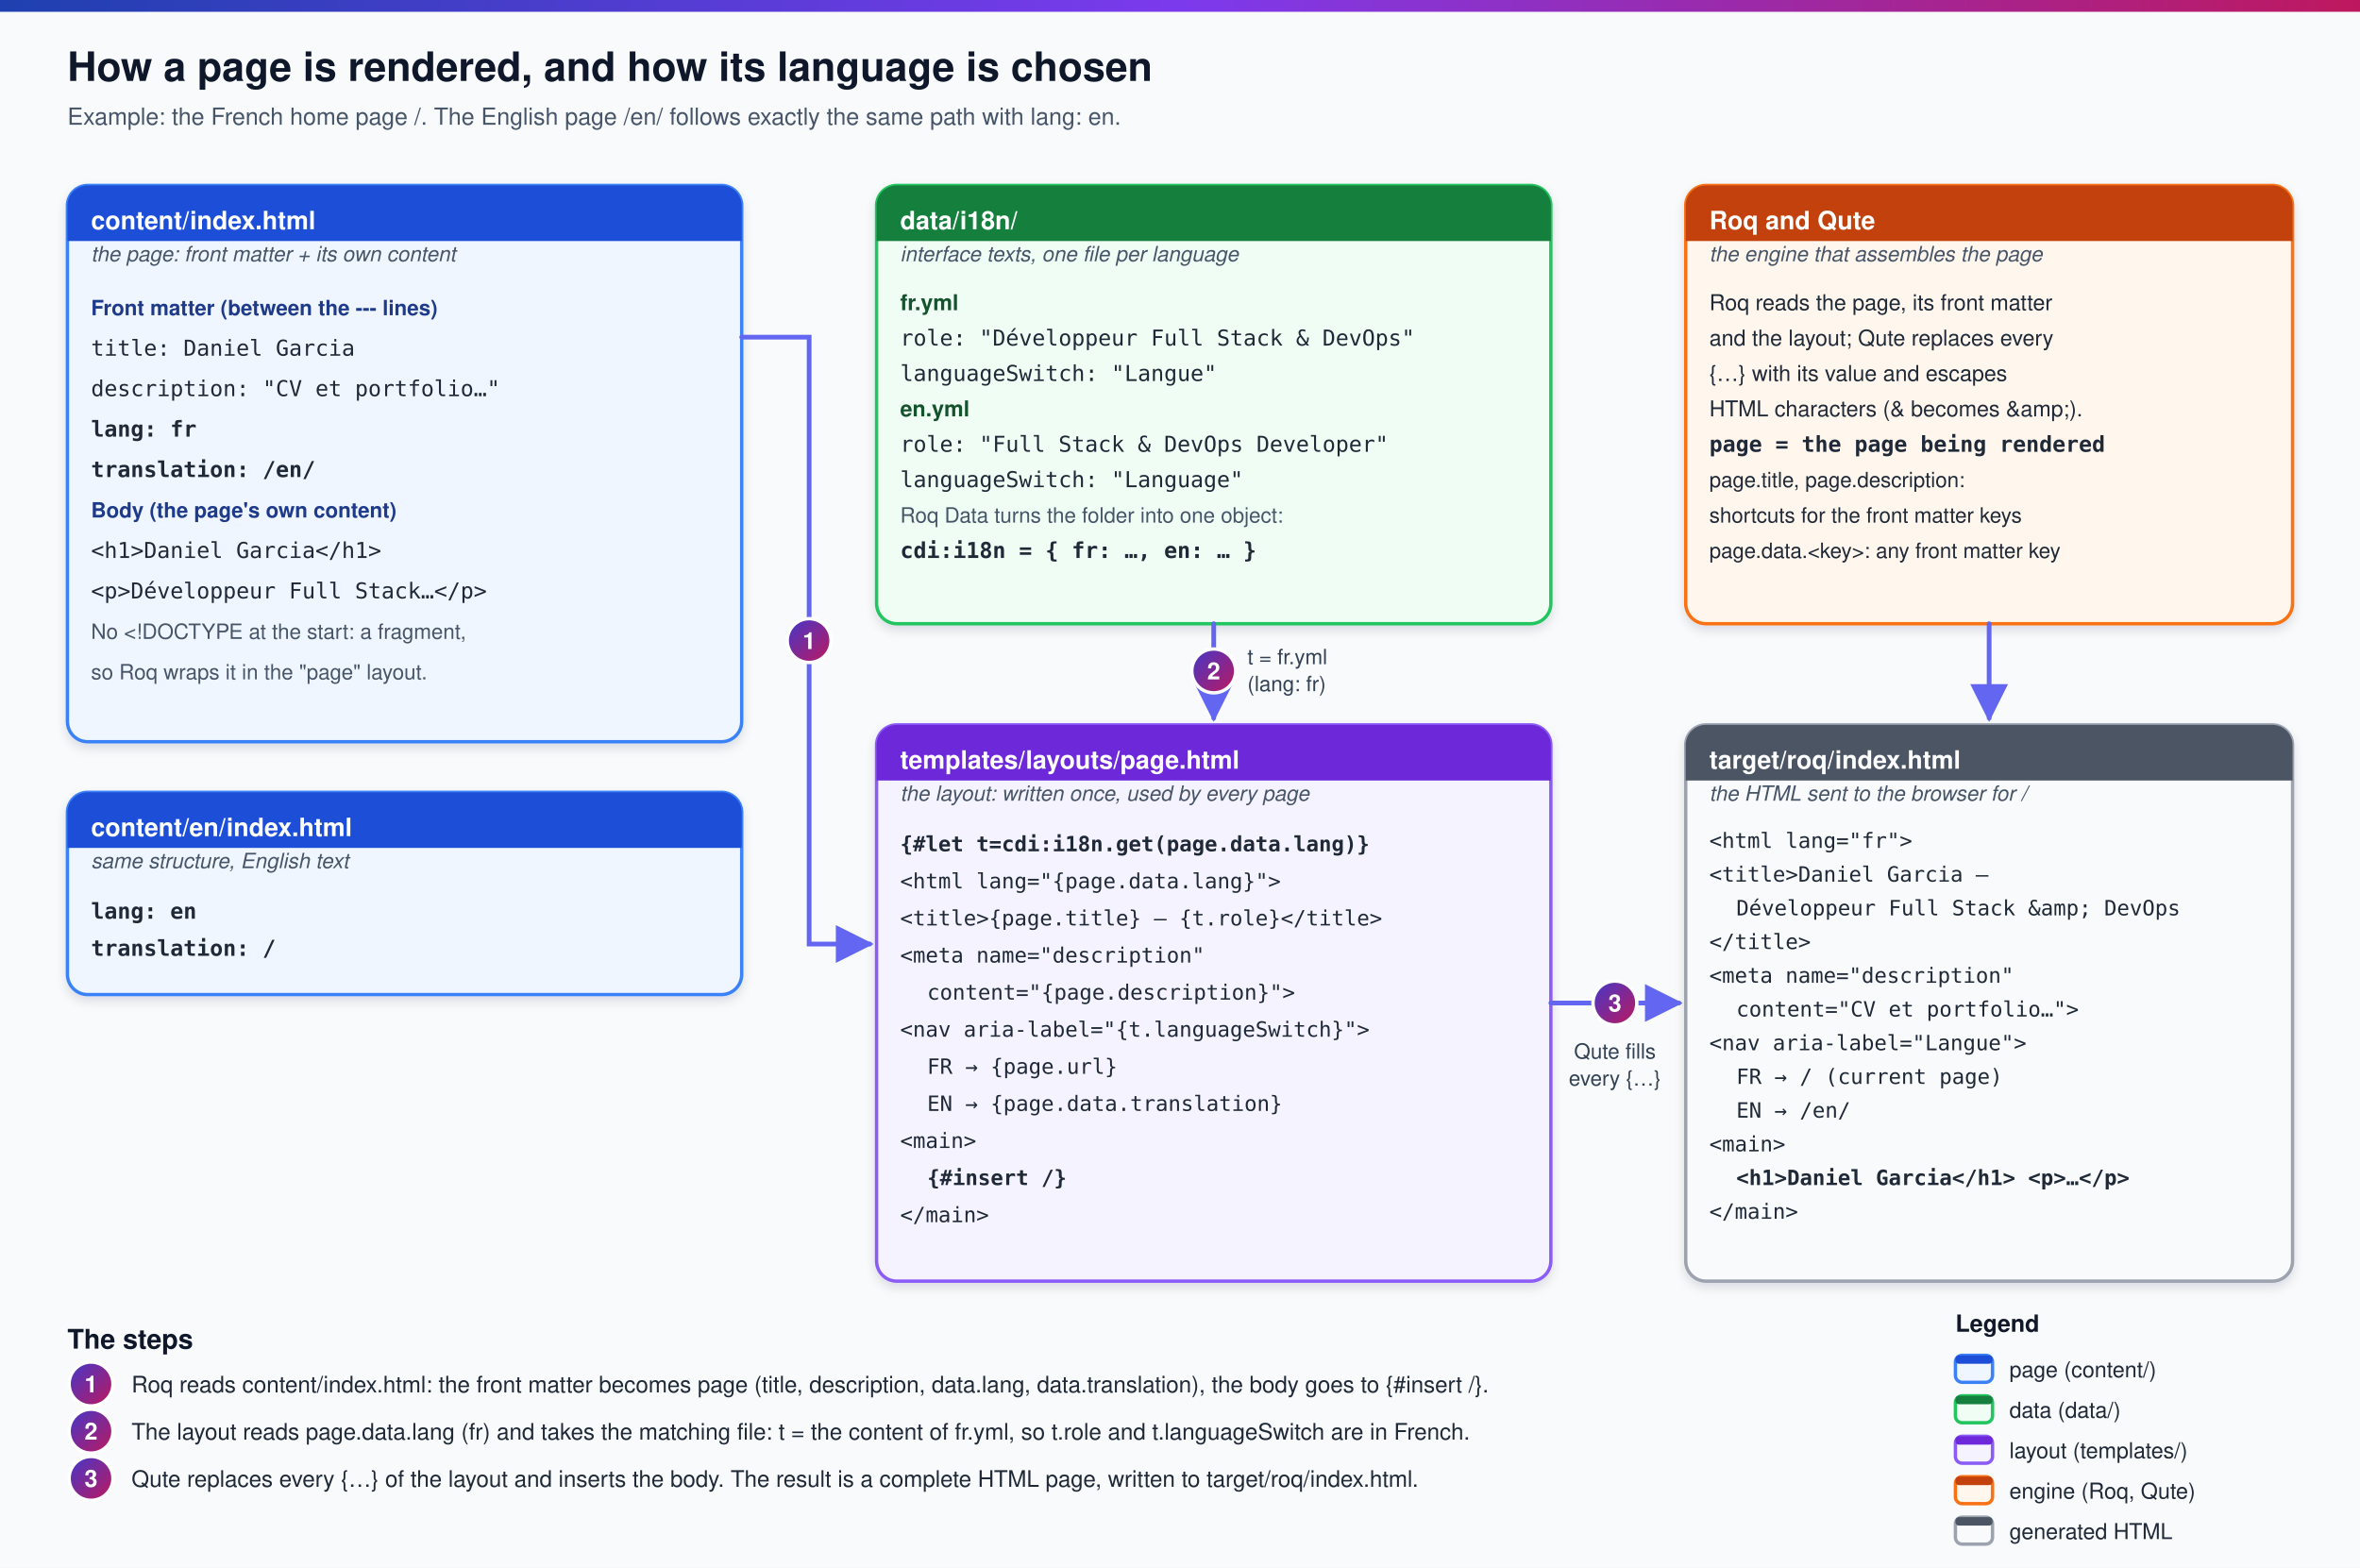
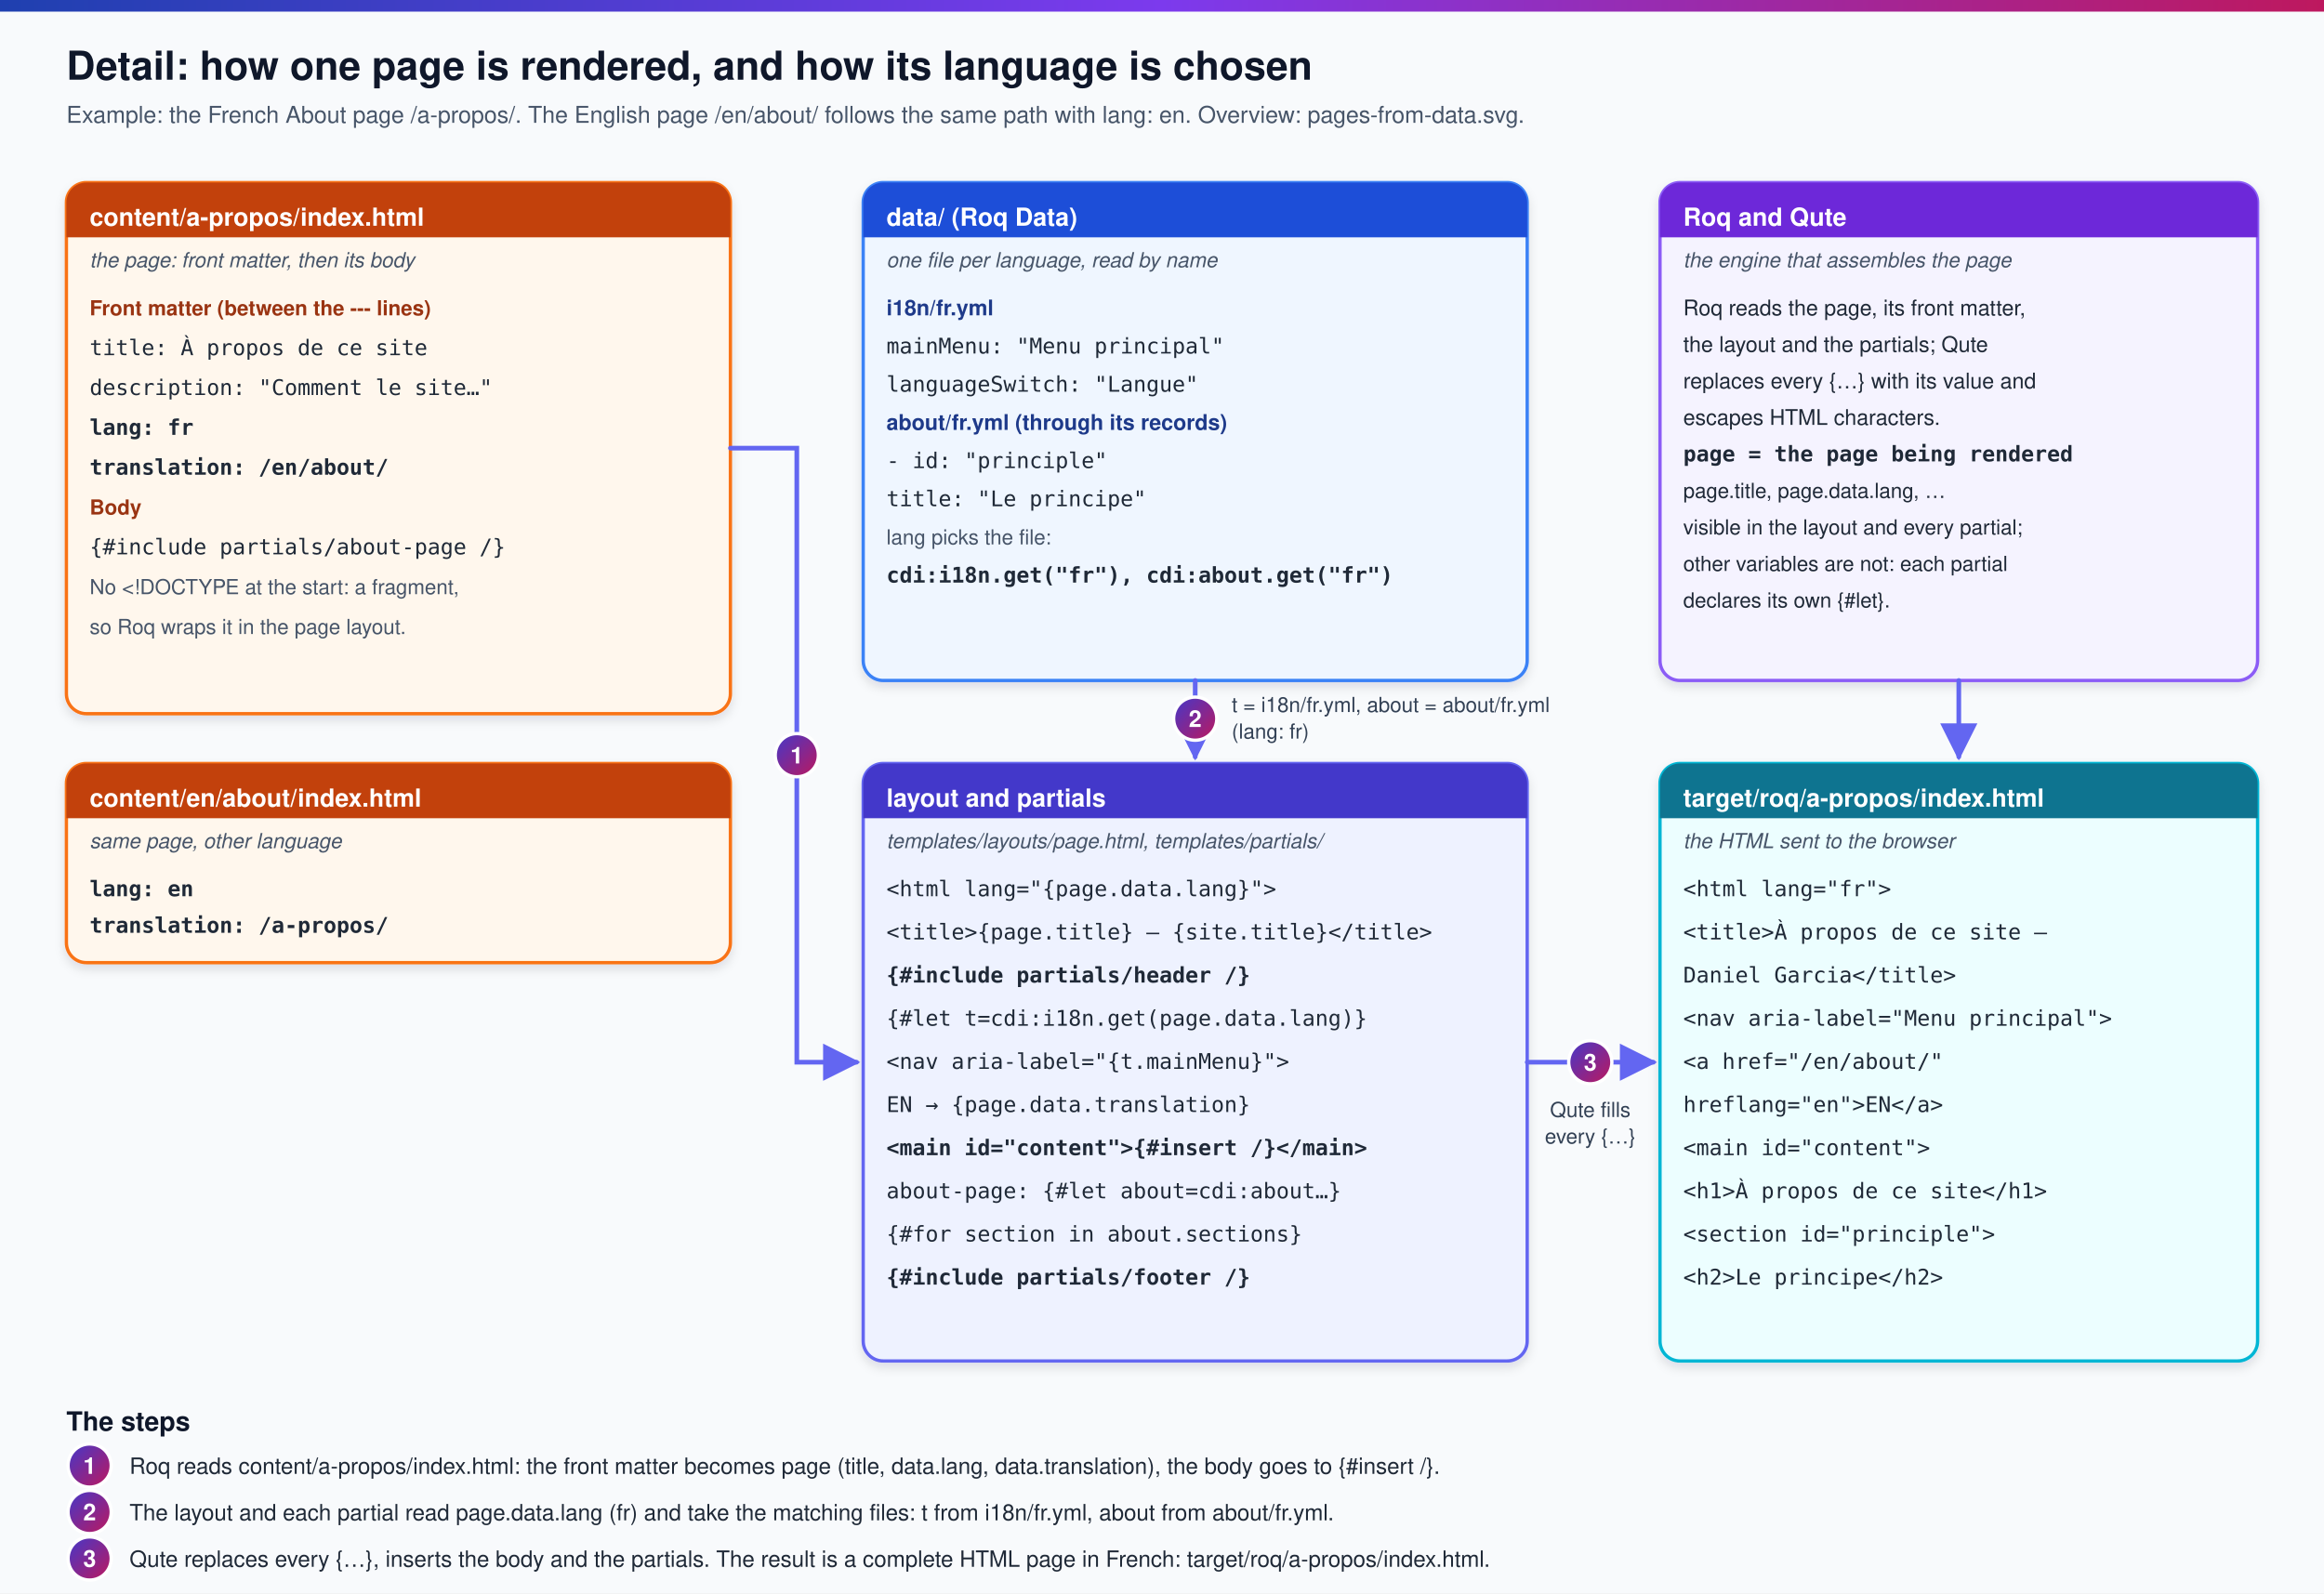
- <svg xmlns="http://www.w3.org/2000/svg" width="1400" height="930" viewBox="0 0 1400 930" font-family="Segoe UI, Helvetica, Arial, sans-serif">
+ <svg xmlns="http://www.w3.org/2000/svg" width="1400" height="960" viewBox="0 0 1400 960" font-family="Segoe UI, Helvetica, Arial, sans-serif">
  <defs>
    <marker id="arr" viewBox="0 0 10 10" refX="9" refY="5" markerWidth="8" markerHeight="8" orient="auto-start-reverse">
      <path d="M0,0 L10,5 L0,10 z" fill="#6366f1" />
    </marker>
    <filter id="sh" x="-5%" y="-5%" width="110%" height="120%">
      <feDropShadow dx="0" dy="3" stdDeviation="3" flood-color="#0f172a" flood-opacity="0.12" />
    </filter>
    <linearGradient id="top" x1="0" x2="1">
      <stop offset="0" stop-color="#1e40af" />
      <stop offset="0.5" stop-color="#7c3aed" />
      <stop offset="1" stop-color="#be185d" />
    </linearGradient>
    <linearGradient id="badge" x1="0" y1="0" x2="1" y2="1">
      <stop offset="0" stop-color="#4338ca" />
      <stop offset="1" stop-color="#be185d" />
    </linearGradient>
-     <linearGradient id="grp" x1="0" y1="0" x2="1" y2="1">
-       <stop offset="0" stop-color="#f8fafc" />
-       <stop offset="1" stop-color="#eef2ff" />
-     </linearGradient>
  </defs>
-   <rect width="1400" height="930" fill="#f8fafc" />
-   <rect x="0" y="0" width="1400.0" height="7" fill="url(#top)" />
-   <text x="40" y="48" font-size="24" font-weight="bold" fill="#0f172a" font-family="Segoe UI, Helvetica, Arial, sans-serif" text-anchor="start">How a page is rendered, and how its language is chosen</text>
-   <text x="40" y="74" font-size="14" font-weight="normal" fill="#475569" font-family="Segoe UI, Helvetica, Arial, sans-serif" text-anchor="start">Example: the French home page /. The English page /en/ follows exactly the same path with lang: en.</text>
-   <rect x="40" y="110" width="400" height="330" rx="12" fill="#eff6ff" stroke="#3b82f6" stroke-width="2" filter="url(#sh)" />
-   <path d="M40.0,122.0 a12,12 0 0 1 12,-12 h376.0 a12,12 0 0 1 12,12 v21.0 h-400.0 z" fill="#1d4ed8" />
-   <text x="54" y="136" font-size="15" font-weight="bold" fill="#ffffff" font-family="Segoe UI, Helvetica, Arial, sans-serif" text-anchor="start">content/index.html</text>
-   <text x="54" y="155" font-size="12.5" font-weight="normal" fill="#475569" font-family="Segoe UI, Helvetica, Arial, sans-serif" text-anchor="start" font-style="italic">the page: front matter + its own content</text>
-   <text x="54" y="187" font-size="12.5" font-weight="bold" fill="#1e3a8a" font-family="Segoe UI, Helvetica, Arial, sans-serif" text-anchor="start">Front matter (between the --- lines)</text>
-   <text x="54" y="211" font-size="13" font-weight="normal" fill="#1f2937" font-family="Consolas, Menlo, monospace" text-anchor="start">title: Daniel Garcia</text>
-   <text x="54" y="235" font-size="13" font-weight="normal" fill="#1f2937" font-family="Consolas, Menlo, monospace" text-anchor="start">description: "CV et portfolio…"</text>
-   <text x="54" y="259" font-size="13" font-weight="bold" fill="#1f2937" font-family="Consolas, Menlo, monospace" text-anchor="start">lang: fr</text>
-   <text x="54" y="283" font-size="13" font-weight="bold" fill="#1f2937" font-family="Consolas, Menlo, monospace" text-anchor="start">translation: /en/</text>
-   <text x="54" y="307" font-size="12.5" font-weight="bold" fill="#1e3a8a" font-family="Segoe UI, Helvetica, Arial, sans-serif" text-anchor="start">Body (the page's own content)</text>
-   <text x="54" y="331" font-size="13" font-weight="normal" fill="#1f2937" font-family="Consolas, Menlo, monospace" text-anchor="start">&lt;h1&gt;Daniel Garcia&lt;/h1&gt;</text>
-   <text x="54" y="355" font-size="13" font-weight="normal" fill="#1f2937" font-family="Consolas, Menlo, monospace" text-anchor="start">&lt;p&gt;Développeur Full Stack…&lt;/p&gt;</text>
-   <text x="54" y="379" font-size="12.5" font-weight="normal" fill="#475569" font-family="Segoe UI, Helvetica, Arial, sans-serif" text-anchor="start">No &lt;!DOCTYPE at the start: a fragment,</text>
-   <text x="54" y="403" font-size="12.5" font-weight="normal" fill="#475569" font-family="Segoe UI, Helvetica, Arial, sans-serif" text-anchor="start">so Roq wraps it in the "page" layout.</text>
-   <rect x="40" y="470" width="400" height="120" rx="12" fill="#eff6ff" stroke="#3b82f6" stroke-width="2" filter="url(#sh)" />
-   <path d="M40.0,482.0 a12,12 0 0 1 12,-12 h376.0 a12,12 0 0 1 12,12 v21.0 h-400.0 z" fill="#1d4ed8" />
-   <text x="54" y="496" font-size="15" font-weight="bold" fill="#ffffff" font-family="Segoe UI, Helvetica, Arial, sans-serif" text-anchor="start">content/en/index.html</text>
-   <text x="54" y="515" font-size="12.5" font-weight="normal" fill="#475569" font-family="Segoe UI, Helvetica, Arial, sans-serif" text-anchor="start" font-style="italic">same structure, English text</text>
-   <text x="54" y="545" font-size="13" font-weight="bold" fill="#1f2937" font-family="Consolas, Menlo, monospace" text-anchor="start">lang: en</text>
-   <text x="54" y="567" font-size="13" font-weight="bold" fill="#1f2937" font-family="Consolas, Menlo, monospace" text-anchor="start">translation: /</text>
-   <rect x="520" y="110" width="400" height="260" rx="12" fill="#f0fdf4" stroke="#22c55e" stroke-width="2" filter="url(#sh)" />
-   <path d="M520.0,122.0 a12,12 0 0 1 12,-12 h376.0 a12,12 0 0 1 12,12 v21.0 h-400.0 z" fill="#15803d" />
-   <text x="534" y="136" font-size="15" font-weight="bold" fill="#ffffff" font-family="Segoe UI, Helvetica, Arial, sans-serif" text-anchor="start">data/i18n/</text>
-   <text x="534" y="155" font-size="12.5" font-weight="normal" fill="#475569" font-family="Segoe UI, Helvetica, Arial, sans-serif" text-anchor="start" font-style="italic">interface texts, one file per language</text>
-   <text x="534" y="184" font-size="13" font-weight="bold" fill="#14532d" font-family="Segoe UI, Helvetica, Arial, sans-serif" text-anchor="start">fr.yml</text>
-   <text x="534" y="205" font-size="13" font-weight="normal" fill="#1f2937" font-family="Consolas, Menlo, monospace" text-anchor="start">role: "Développeur Full Stack &amp; DevOps"</text>
-   <text x="534" y="226" font-size="13" font-weight="normal" fill="#1f2937" font-family="Consolas, Menlo, monospace" text-anchor="start">languageSwitch: "Langue"</text>
-   <text x="534" y="247" font-size="13" font-weight="bold" fill="#14532d" font-family="Segoe UI, Helvetica, Arial, sans-serif" text-anchor="start">en.yml</text>
-   <text x="534" y="268" font-size="13" font-weight="normal" fill="#1f2937" font-family="Consolas, Menlo, monospace" text-anchor="start">role: "Full Stack &amp; DevOps Developer"</text>
-   <text x="534" y="289" font-size="13" font-weight="normal" fill="#1f2937" font-family="Consolas, Menlo, monospace" text-anchor="start">languageSwitch: "Language"</text>
-   <text x="534" y="310" font-size="12.5" font-weight="normal" fill="#475569" font-family="Segoe UI, Helvetica, Arial, sans-serif" text-anchor="start">Roq Data turns the folder into one object:</text>
-   <text x="534" y="331" font-size="13" font-weight="bold" fill="#1f2937" font-family="Consolas, Menlo, monospace" text-anchor="start">cdi:i18n = { fr: …, en: … }</text>
-   <rect x="520" y="430" width="400" height="330" rx="12" fill="#f5f3ff" stroke="#8b5cf6" stroke-width="2" filter="url(#sh)" />
-   <path d="M520.0,442.0 a12,12 0 0 1 12,-12 h376.0 a12,12 0 0 1 12,12 v21.0 h-400.0 z" fill="#6d28d9" />
-   <text x="534" y="456" font-size="15" font-weight="bold" fill="#ffffff" font-family="Segoe UI, Helvetica, Arial, sans-serif" text-anchor="start">templates/layouts/page.html</text>
-   <text x="534" y="475" font-size="12.5" font-weight="normal" fill="#475569" font-family="Segoe UI, Helvetica, Arial, sans-serif" text-anchor="start" font-style="italic">the layout: written once, used by every page</text>
-   <text x="534" y="505" font-size="12.5" font-weight="bold" fill="#1f2937" font-family="Consolas, Menlo, monospace" text-anchor="start">{#let t=cdi:i18n.get(page.data.lang)}</text>
-   <text x="534" y="527" font-size="12.5" font-weight="normal" fill="#1f2937" font-family="Consolas, Menlo, monospace" text-anchor="start">&lt;html lang="{page.data.lang}"&gt;</text>
-   <text x="534" y="549" font-size="12.5" font-weight="normal" fill="#1f2937" font-family="Consolas, Menlo, monospace" text-anchor="start">&lt;title&gt;{page.title} — {t.role}&lt;/title&gt;</text>
-   <text x="534" y="571" font-size="12.5" font-weight="normal" fill="#1f2937" font-family="Consolas, Menlo, monospace" text-anchor="start">&lt;meta name="description"</text>
-   <text x="550" y="593" font-size="12.5" font-weight="normal" fill="#1f2937" font-family="Consolas, Menlo, monospace" text-anchor="start">content="{page.description}"&gt;</text>
-   <text x="534" y="615" font-size="12.5" font-weight="normal" fill="#1f2937" font-family="Consolas, Menlo, monospace" text-anchor="start">&lt;nav aria-label="{t.languageSwitch}"&gt;</text>
-   <text x="550" y="637" font-size="12.5" font-weight="normal" fill="#1f2937" font-family="Consolas, Menlo, monospace" text-anchor="start">FR → {page.url}</text>
-   <text x="550" y="659" font-size="12.5" font-weight="normal" fill="#1f2937" font-family="Consolas, Menlo, monospace" text-anchor="start">EN → {page.data.translation}</text>
-   <text x="534" y="681" font-size="12.5" font-weight="normal" fill="#1f2937" font-family="Consolas, Menlo, monospace" text-anchor="start">&lt;main&gt;</text>
-   <text x="550" y="703" font-size="12.5" font-weight="bold" fill="#1f2937" font-family="Consolas, Menlo, monospace" text-anchor="start">{#insert /}</text>
-   <text x="534" y="725" font-size="12.5" font-weight="normal" fill="#1f2937" font-family="Consolas, Menlo, monospace" text-anchor="start">&lt;/main&gt;</text>
-   <rect x="1000" y="430" width="360" height="330" rx="12" fill="#f9fafb" stroke="#9ca3af" stroke-width="2" filter="url(#sh)" />
-   <path d="M1000.0,442.0 a12,12 0 0 1 12,-12 h336.0 a12,12 0 0 1 12,12 v21.0 h-360.0 z" fill="#4b5563" />
-   <text x="1014" y="456" font-size="15" font-weight="bold" fill="#ffffff" font-family="Segoe UI, Helvetica, Arial, sans-serif" text-anchor="start">target/roq/index.html</text>
-   <text x="1014" y="475" font-size="12.5" font-weight="normal" fill="#475569" font-family="Segoe UI, Helvetica, Arial, sans-serif" text-anchor="start" font-style="italic">the HTML sent to the browser for /</text>
-   <text x="1014" y="503" font-size="12.5" font-weight="normal" fill="#1f2937" font-family="Consolas, Menlo, monospace" text-anchor="start">&lt;html lang="fr"&gt;</text>
-   <text x="1014" y="523" font-size="12.5" font-weight="normal" fill="#1f2937" font-family="Consolas, Menlo, monospace" text-anchor="start">&lt;title&gt;Daniel Garcia —</text>
-   <text x="1030" y="543" font-size="12.5" font-weight="normal" fill="#1f2937" font-family="Consolas, Menlo, monospace" text-anchor="start">Développeur Full Stack &amp;amp; DevOps</text>
-   <text x="1014" y="563" font-size="12.5" font-weight="normal" fill="#1f2937" font-family="Consolas, Menlo, monospace" text-anchor="start">&lt;/title&gt;</text>
-   <text x="1014" y="583" font-size="12.5" font-weight="normal" fill="#1f2937" font-family="Consolas, Menlo, monospace" text-anchor="start">&lt;meta name="description"</text>
-   <text x="1030" y="603" font-size="12.5" font-weight="normal" fill="#1f2937" font-family="Consolas, Menlo, monospace" text-anchor="start">content="CV et portfolio…"&gt;</text>
-   <text x="1014" y="623" font-size="12.5" font-weight="normal" fill="#1f2937" font-family="Consolas, Menlo, monospace" text-anchor="start">&lt;nav aria-label="Langue"&gt;</text>
-   <text x="1030" y="643" font-size="12.5" font-weight="normal" fill="#1f2937" font-family="Consolas, Menlo, monospace" text-anchor="start">FR → /   (current page)</text>
-   <text x="1030" y="663" font-size="12.5" font-weight="normal" fill="#1f2937" font-family="Consolas, Menlo, monospace" text-anchor="start">EN → /en/</text>
-   <text x="1014" y="683" font-size="12.5" font-weight="normal" fill="#1f2937" font-family="Consolas, Menlo, monospace" text-anchor="start">&lt;main&gt;</text>
-   <text x="1030" y="703" font-size="12.5" font-weight="bold" fill="#1f2937" font-family="Consolas, Menlo, monospace" text-anchor="start">&lt;h1&gt;Daniel Garcia&lt;/h1&gt; &lt;p&gt;…&lt;/p&gt;</text>
-   <text x="1014" y="723" font-size="12.5" font-weight="normal" fill="#1f2937" font-family="Consolas, Menlo, monospace" text-anchor="start">&lt;/main&gt;</text>
-   <rect x="1000" y="110" width="360" height="260" rx="12" fill="#fff7ed" stroke="#f97316" stroke-width="2" filter="url(#sh)" />
-   <path d="M1000.0,122.0 a12,12 0 0 1 12,-12 h336.0 a12,12 0 0 1 12,12 v21.0 h-360.0 z" fill="#c2410c" />
+   <rect width="1400" height="960" fill="#f8fafc" />
+   <rect x="0" y="0" width="1400" height="7" fill="url(#top)" />
+   <text x="40" y="48" font-size="24" font-weight="bold" fill="#0f172a" font-family="Segoe UI, Helvetica, Arial, sans-serif" text-anchor="start">Detail: how one page is rendered, and how its language is chosen</text>
+   <text x="40" y="74" font-size="14" font-weight="normal" fill="#475569" font-family="Segoe UI, Helvetica, Arial, sans-serif" text-anchor="start">Example: the French About page /a-propos/. The English page /en/about/ follows the same path with lang: en. Overview: pages-from-data.svg.</text>
+   <rect x="40" y="110" width="400" height="320" rx="12" fill="#fff7ed" stroke="#f97316" stroke-width="2" filter="url(#sh)" />
+   <path d="M40,122 a12,12 0 0 1 12,-12 h376 a12,12 0 0 1 12,12 v21 h-400 z" fill="#c2410c" />
+   <text x="54" y="136" font-size="15" font-weight="bold" fill="#ffffff" font-family="Segoe UI, Helvetica, Arial, sans-serif" text-anchor="start">content/a-propos/index.html</text>
+   <text x="54" y="161" font-size="12.5" font-weight="normal" fill="#475569" font-family="Segoe UI, Helvetica, Arial, sans-serif" text-anchor="start" font-style="italic">the page: front matter, then its body</text>
+   <text x="54" y="190" font-size="12.5" font-weight="bold" fill="#9a3412" font-family="Segoe UI, Helvetica, Arial, sans-serif" text-anchor="start">Front matter (between the --- lines)</text>
+   <text x="54" y="214" font-size="13" font-weight="normal" fill="#1f2937" font-family="Consolas, Menlo, monospace" text-anchor="start">title: À propos de ce site</text>
+   <text x="54" y="238" font-size="13" font-weight="normal" fill="#1f2937" font-family="Consolas, Menlo, monospace" text-anchor="start">description: "Comment le site…"</text>
+   <text x="54" y="262" font-size="13" font-weight="bold" fill="#1f2937" font-family="Consolas, Menlo, monospace" text-anchor="start">lang: fr</text>
+   <text x="54" y="286" font-size="13" font-weight="bold" fill="#1f2937" font-family="Consolas, Menlo, monospace" text-anchor="start">translation: /en/about/</text>
+   <text x="54" y="310" font-size="12.5" font-weight="bold" fill="#9a3412" font-family="Segoe UI, Helvetica, Arial, sans-serif" text-anchor="start">Body</text>
+   <text x="54" y="334" font-size="13" font-weight="normal" fill="#1f2937" font-family="Consolas, Menlo, monospace" text-anchor="start">{#include partials/about-page /}</text>
+   <text x="54" y="358" font-size="12.5" font-weight="normal" fill="#475569" font-family="Segoe UI, Helvetica, Arial, sans-serif" text-anchor="start">No &lt;!DOCTYPE at the start: a fragment,</text>
+   <text x="54" y="382" font-size="12.5" font-weight="normal" fill="#475569" font-family="Segoe UI, Helvetica, Arial, sans-serif" text-anchor="start">so Roq wraps it in the page layout.</text>
+   <rect x="40" y="460" width="400" height="120" rx="12" fill="#fff7ed" stroke="#f97316" stroke-width="2" filter="url(#sh)" />
+   <path d="M40,472 a12,12 0 0 1 12,-12 h376 a12,12 0 0 1 12,12 v21 h-400 z" fill="#c2410c" />
+   <text x="54" y="486" font-size="15" font-weight="bold" fill="#ffffff" font-family="Segoe UI, Helvetica, Arial, sans-serif" text-anchor="start">content/en/about/index.html</text>
+   <text x="54" y="511" font-size="12.5" font-weight="normal" fill="#475569" font-family="Segoe UI, Helvetica, Arial, sans-serif" text-anchor="start" font-style="italic">same page, other language</text>
+   <text x="54" y="540" font-size="13" font-weight="bold" fill="#1f2937" font-family="Consolas, Menlo, monospace" text-anchor="start">lang: en</text>
+   <text x="54" y="562" font-size="13" font-weight="bold" fill="#1f2937" font-family="Consolas, Menlo, monospace" text-anchor="start">translation: /a-propos/</text>
+   <rect x="520" y="110" width="400" height="300" rx="12" fill="#eff6ff" stroke="#3b82f6" stroke-width="2" filter="url(#sh)" />
+   <path d="M520,122 a12,12 0 0 1 12,-12 h376 a12,12 0 0 1 12,12 v21 h-400 z" fill="#1d4ed8" />
+   <text x="534" y="136" font-size="15" font-weight="bold" fill="#ffffff" font-family="Segoe UI, Helvetica, Arial, sans-serif" text-anchor="start">data/ (Roq Data)</text>
+   <text x="534" y="161" font-size="12.5" font-weight="normal" fill="#475569" font-family="Segoe UI, Helvetica, Arial, sans-serif" text-anchor="start" font-style="italic">one file per language, read by name</text>
+   <text x="534" y="190" font-size="13" font-weight="bold" fill="#1e3a8a" font-family="Segoe UI, Helvetica, Arial, sans-serif" text-anchor="start">i18n/fr.yml</text>
+   <text x="534" y="213" font-size="13" font-weight="normal" fill="#1f2937" font-family="Consolas, Menlo, monospace" text-anchor="start">mainMenu: "Menu principal"</text>
+   <text x="534" y="236" font-size="13" font-weight="normal" fill="#1f2937" font-family="Consolas, Menlo, monospace" text-anchor="start">languageSwitch: "Langue"</text>
+   <text x="534" y="259" font-size="13" font-weight="bold" fill="#1e3a8a" font-family="Segoe UI, Helvetica, Arial, sans-serif" text-anchor="start">about/fr.yml (through its records)</text>
+   <text x="534" y="282" font-size="13" font-weight="normal" fill="#1f2937" font-family="Consolas, Menlo, monospace" text-anchor="start">- id: "principle"</text>
+   <text x="534" y="305" font-size="13" font-weight="normal" fill="#1f2937" font-family="Consolas, Menlo, monospace" text-anchor="start">  title: "Le principe"</text>
+   <text x="534" y="328" font-size="12.5" font-weight="normal" fill="#475569" font-family="Segoe UI, Helvetica, Arial, sans-serif" text-anchor="start">lang picks the file:</text>
+   <text x="534" y="351" font-size="13" font-weight="bold" fill="#1f2937" font-family="Consolas, Menlo, monospace" text-anchor="start">cdi:i18n.get("fr"), cdi:about.get("fr")</text>
+   <rect x="1000" y="110" width="360" height="300" rx="12" fill="#f5f3ff" stroke="#8b5cf6" stroke-width="2" filter="url(#sh)" />
+   <path d="M1000,122 a12,12 0 0 1 12,-12 h336 a12,12 0 0 1 12,12 v21 h-360 z" fill="#6d28d9" />
  <text x="1014" y="136" font-size="15" font-weight="bold" fill="#ffffff" font-family="Segoe UI, Helvetica, Arial, sans-serif" text-anchor="start">Roq and Qute</text>
-   <text x="1014" y="155" font-size="12.5" font-weight="normal" fill="#475569" font-family="Segoe UI, Helvetica, Arial, sans-serif" text-anchor="start" font-style="italic">the engine that assembles the page</text>
-   <text x="1014" y="184" font-size="13" font-weight="normal" fill="#1f2937" font-family="Segoe UI, Helvetica, Arial, sans-serif" text-anchor="start">Roq reads the page, its front matter</text>
-   <text x="1014" y="205" font-size="13" font-weight="normal" fill="#1f2937" font-family="Segoe UI, Helvetica, Arial, sans-serif" text-anchor="start">and the layout; Qute replaces every</text>
-   <text x="1014" y="226" font-size="13" font-weight="normal" fill="#1f2937" font-family="Segoe UI, Helvetica, Arial, sans-serif" text-anchor="start">{…} with its value and escapes</text>
-   <text x="1014" y="247" font-size="13" font-weight="normal" fill="#1f2937" font-family="Segoe UI, Helvetica, Arial, sans-serif" text-anchor="start">HTML characters (&amp; becomes &amp;amp;).</text>
-   <text x="1014" y="268" font-size="13" font-weight="bold" fill="#1f2937" font-family="Consolas, Menlo, monospace" text-anchor="start">page = the page being rendered</text>
-   <text x="1014" y="289" font-size="12.5" font-weight="normal" fill="#1f2937" font-family="Segoe UI, Helvetica, Arial, sans-serif" text-anchor="start">page.title, page.description:</text>
-   <text x="1014" y="310" font-size="12.5" font-weight="normal" fill="#1f2937" font-family="Segoe UI, Helvetica, Arial, sans-serif" text-anchor="start">  shortcuts for the front matter keys</text>
-   <text x="1014" y="331" font-size="12.5" font-weight="normal" fill="#1f2937" font-family="Segoe UI, Helvetica, Arial, sans-serif" text-anchor="start">page.data.&lt;key&gt;: any front matter key</text>
-   <path d="M440,200 L480,200 L480,560 L516,560" fill="none" stroke="#6366f1" stroke-width="2.8" marker-end="url(#arr)" stroke-linecap="round" />
-   <circle cx="480" cy="380" r="13" fill="url(#badge)" stroke="#ffffff" stroke-width="2" />
-   <text x="480" y="385" font-size="14" font-weight="bold" fill="#ffffff" font-family="Segoe UI, Helvetica, Arial, sans-serif" text-anchor="middle">1</text>
-   <path d="M720,370 L720,426" fill="none" stroke="#6366f1" stroke-width="2.8" marker-end="url(#arr)" stroke-linecap="round" />
-   <circle cx="720" cy="398" r="13" fill="url(#badge)" stroke="#ffffff" stroke-width="2" />
-   <text x="720" y="403" font-size="14" font-weight="bold" fill="#ffffff" font-family="Segoe UI, Helvetica, Arial, sans-serif" text-anchor="middle">2</text>
-   <text x="740" y="394" font-size="12.5" font-weight="normal" fill="#334155" font-family="Segoe UI, Helvetica, Arial, sans-serif" text-anchor="start">t = fr.yml</text>
-   <text x="740" y="410" font-size="12.5" font-weight="normal" fill="#334155" font-family="Segoe UI, Helvetica, Arial, sans-serif" text-anchor="start">(lang: fr)</text>
-   <path d="M920,595 L996,595" fill="none" stroke="#6366f1" stroke-width="2.8" marker-end="url(#arr)" stroke-linecap="round" />
-   <circle cx="958" cy="595" r="13" fill="url(#badge)" stroke="#ffffff" stroke-width="2" />
-   <text x="958" y="600" font-size="14" font-weight="bold" fill="#ffffff" font-family="Segoe UI, Helvetica, Arial, sans-serif" text-anchor="middle">3</text>
-   <text x="958" y="628" font-size="12.5" font-weight="normal" fill="#334155" font-family="Segoe UI, Helvetica, Arial, sans-serif" text-anchor="middle">Qute fills</text>
-   <text x="958" y="644" font-size="12.5" font-weight="normal" fill="#334155" font-family="Segoe UI, Helvetica, Arial, sans-serif" text-anchor="middle">every {…}</text>
-   <path d="M1180,370 L1180,426" fill="none" stroke="#6366f1" stroke-width="2.8" marker-end="url(#arr)" stroke-linecap="round" />
-   <text x="40" y="800" font-size="16" font-weight="bold" fill="#0f172a" font-family="Segoe UI, Helvetica, Arial, sans-serif" text-anchor="start">The steps</text>
-   <circle cx="54" cy="821" r="13" fill="url(#badge)" stroke="#ffffff" stroke-width="2" />
-   <text x="54" y="826" font-size="14" font-weight="bold" fill="#ffffff" font-family="Segoe UI, Helvetica, Arial, sans-serif" text-anchor="middle">1</text>
-   <text x="78" y="826" font-size="13.5" font-weight="normal" fill="#1f2937" font-family="Segoe UI, Helvetica, Arial, sans-serif" text-anchor="start">Roq reads content/index.html: the front matter becomes page (title, description, data.lang, data.translation), the body goes to {#insert /}.</text>
-   <circle cx="54" cy="849" r="13" fill="url(#badge)" stroke="#ffffff" stroke-width="2" />
-   <text x="54" y="854" font-size="14" font-weight="bold" fill="#ffffff" font-family="Segoe UI, Helvetica, Arial, sans-serif" text-anchor="middle">2</text>
-   <text x="78" y="854" font-size="13.5" font-weight="normal" fill="#1f2937" font-family="Segoe UI, Helvetica, Arial, sans-serif" text-anchor="start">The layout reads page.data.lang (fr) and takes the matching file: t = the content of fr.yml, so t.role and t.languageSwitch are in French.</text>
-   <circle cx="54" cy="877" r="13" fill="url(#badge)" stroke="#ffffff" stroke-width="2" />
-   <text x="54" y="882" font-size="14" font-weight="bold" fill="#ffffff" font-family="Segoe UI, Helvetica, Arial, sans-serif" text-anchor="middle">3</text>
-   <text x="78" y="882" font-size="13.5" font-weight="normal" fill="#1f2937" font-family="Segoe UI, Helvetica, Arial, sans-serif" text-anchor="start">Qute replaces every {…} of the layout and inserts the body. The result is a complete HTML page, written to target/roq/index.html.</text>
-   <text x="1160" y="790" font-size="14" font-weight="bold" fill="#111827" font-family="Segoe UI, Helvetica, Arial, sans-serif" text-anchor="start">Legend</text>
-   <rect x="1160" y="804" width="22" height="16" rx="4" fill="#eff6ff" stroke="#3b82f6" stroke-width="2" />
-   <rect x="1160" y="804" width="22" height="5" rx="2" fill="#1d4ed8" />
-   <text x="1192" y="817" font-size="13" font-weight="normal" fill="#1f2937" font-family="Segoe UI, Helvetica, Arial, sans-serif" text-anchor="start">page (content/)</text>
-   <rect x="1160" y="828" width="22" height="16" rx="4" fill="#f0fdf4" stroke="#22c55e" stroke-width="2" />
-   <rect x="1160" y="828" width="22" height="5" rx="2" fill="#15803d" />
-   <text x="1192" y="841" font-size="13" font-weight="normal" fill="#1f2937" font-family="Segoe UI, Helvetica, Arial, sans-serif" text-anchor="start">data (data/)</text>
-   <rect x="1160" y="852" width="22" height="16" rx="4" fill="#f5f3ff" stroke="#8b5cf6" stroke-width="2" />
-   <rect x="1160" y="852" width="22" height="5" rx="2" fill="#6d28d9" />
-   <text x="1192" y="865" font-size="13" font-weight="normal" fill="#1f2937" font-family="Segoe UI, Helvetica, Arial, sans-serif" text-anchor="start">layout (templates/)</text>
-   <rect x="1160" y="876" width="22" height="16" rx="4" fill="#fff7ed" stroke="#f97316" stroke-width="2" />
-   <rect x="1160" y="876" width="22" height="5" rx="2" fill="#c2410c" />
-   <text x="1192" y="889" font-size="13" font-weight="normal" fill="#1f2937" font-family="Segoe UI, Helvetica, Arial, sans-serif" text-anchor="start">engine (Roq, Qute)</text>
-   <rect x="1160" y="900" width="22" height="16" rx="4" fill="#f9fafb" stroke="#9ca3af" stroke-width="2" />
-   <rect x="1160" y="900" width="22" height="5" rx="2" fill="#4b5563" />
-   <text x="1192" y="913" font-size="13" font-weight="normal" fill="#1f2937" font-family="Segoe UI, Helvetica, Arial, sans-serif" text-anchor="start">generated HTML</text>
+   <text x="1014" y="161" font-size="12.5" font-weight="normal" fill="#475569" font-family="Segoe UI, Helvetica, Arial, sans-serif" text-anchor="start" font-style="italic">the engine that assembles the page</text>
+   <text x="1014" y="190" font-size="13" font-weight="normal" fill="#1f2937" font-family="Segoe UI, Helvetica, Arial, sans-serif" text-anchor="start">Roq reads the page, its front matter,</text>
+   <text x="1014" y="212" font-size="13" font-weight="normal" fill="#1f2937" font-family="Segoe UI, Helvetica, Arial, sans-serif" text-anchor="start">the layout and the partials; Qute</text>
+   <text x="1014" y="234" font-size="13" font-weight="normal" fill="#1f2937" font-family="Segoe UI, Helvetica, Arial, sans-serif" text-anchor="start">replaces every {…} with its value and</text>
+   <text x="1014" y="256" font-size="13" font-weight="normal" fill="#1f2937" font-family="Segoe UI, Helvetica, Arial, sans-serif" text-anchor="start">escapes HTML characters.</text>
+   <text x="1014" y="278" font-size="13" font-weight="bold" fill="#1f2937" font-family="Consolas, Menlo, monospace" text-anchor="start">page = the page being rendered</text>
+   <text x="1014" y="300" font-size="12.5" font-weight="normal" fill="#1f2937" font-family="Segoe UI, Helvetica, Arial, sans-serif" text-anchor="start">page.title, page.data.lang, …</text>
+   <text x="1014" y="322" font-size="12.5" font-weight="normal" fill="#1f2937" font-family="Segoe UI, Helvetica, Arial, sans-serif" text-anchor="start">visible in the layout and every partial;</text>
+   <text x="1014" y="344" font-size="12.5" font-weight="normal" fill="#1f2937" font-family="Segoe UI, Helvetica, Arial, sans-serif" text-anchor="start">other variables are not: each partial</text>
+   <text x="1014" y="366" font-size="12.5" font-weight="normal" fill="#1f2937" font-family="Segoe UI, Helvetica, Arial, sans-serif" text-anchor="start">declares its own {#let}.</text>
+   <rect x="520" y="460" width="400" height="360" rx="12" fill="#eef2ff" stroke="#6366f1" stroke-width="2" filter="url(#sh)" />
+   <path d="M520,472 a12,12 0 0 1 12,-12 h376 a12,12 0 0 1 12,12 v21 h-400 z" fill="#4338ca" />
+   <text x="534" y="486" font-size="15" font-weight="bold" fill="#ffffff" font-family="Segoe UI, Helvetica, Arial, sans-serif" text-anchor="start">layout and partials</text>
+   <text x="534" y="511" font-size="12.5" font-weight="normal" fill="#475569" font-family="Segoe UI, Helvetica, Arial, sans-serif" text-anchor="start" font-style="italic">templates/layouts/page.html, templates/partials/</text>
+   <text x="534" y="540" font-size="13" font-weight="normal" fill="#1f2937" font-family="Consolas, Menlo, monospace" text-anchor="start">&lt;html lang="{page.data.lang}"&gt;</text>
+   <text x="534" y="566" font-size="13" font-weight="normal" fill="#1f2937" font-family="Consolas, Menlo, monospace" text-anchor="start">&lt;title&gt;{page.title} — {site.title}&lt;/title&gt;</text>
+   <text x="534" y="592" font-size="13" font-weight="bold" fill="#1f2937" font-family="Consolas, Menlo, monospace" text-anchor="start">{#include partials/header /}</text>
+   <text x="534" y="618" font-size="13" font-weight="normal" fill="#1f2937" font-family="Consolas, Menlo, monospace" text-anchor="start">  {#let t=cdi:i18n.get(page.data.lang)}</text>
+   <text x="534" y="644" font-size="13" font-weight="normal" fill="#1f2937" font-family="Consolas, Menlo, monospace" text-anchor="start">  &lt;nav aria-label="{t.mainMenu}"&gt;</text>
+   <text x="534" y="670" font-size="13" font-weight="normal" fill="#1f2937" font-family="Consolas, Menlo, monospace" text-anchor="start">  EN → {page.data.translation}</text>
+   <text x="534" y="696" font-size="13" font-weight="bold" fill="#1f2937" font-family="Consolas, Menlo, monospace" text-anchor="start">&lt;main id="content"&gt;{#insert /}&lt;/main&gt;</text>
+   <text x="534" y="722" font-size="13" font-weight="normal" fill="#1f2937" font-family="Consolas, Menlo, monospace" text-anchor="start">  about-page: {#let about=cdi:about…}</text>
+   <text x="534" y="748" font-size="13" font-weight="normal" fill="#1f2937" font-family="Consolas, Menlo, monospace" text-anchor="start">  {#for section in about.sections}</text>
+   <text x="534" y="774" font-size="13" font-weight="bold" fill="#1f2937" font-family="Consolas, Menlo, monospace" text-anchor="start">{#include partials/footer /}</text>
+   <rect x="1000" y="460" width="360" height="360" rx="12" fill="#ecfeff" stroke="#06b6d4" stroke-width="2" filter="url(#sh)" />
+   <path d="M1000,472 a12,12 0 0 1 12,-12 h336 a12,12 0 0 1 12,12 v21 h-360 z" fill="#0e7490" />
+   <text x="1014" y="486" font-size="15" font-weight="bold" fill="#ffffff" font-family="Segoe UI, Helvetica, Arial, sans-serif" text-anchor="start">target/roq/a-propos/index.html</text>
+   <text x="1014" y="511" font-size="12.5" font-weight="normal" fill="#475569" font-family="Segoe UI, Helvetica, Arial, sans-serif" text-anchor="start" font-style="italic">the HTML sent to the browser</text>
+   <text x="1014" y="540" font-size="13" font-weight="normal" fill="#1f2937" font-family="Consolas, Menlo, monospace" text-anchor="start">&lt;html lang="fr"&gt;</text>
+   <text x="1014" y="566" font-size="13" font-weight="normal" fill="#1f2937" font-family="Consolas, Menlo, monospace" text-anchor="start">&lt;title&gt;À propos de ce site —</text>
+   <text x="1014" y="592" font-size="13" font-weight="normal" fill="#1f2937" font-family="Consolas, Menlo, monospace" text-anchor="start">  Daniel Garcia&lt;/title&gt;</text>
+   <text x="1014" y="618" font-size="13" font-weight="normal" fill="#1f2937" font-family="Consolas, Menlo, monospace" text-anchor="start">&lt;nav aria-label="Menu principal"&gt;</text>
+   <text x="1014" y="644" font-size="13" font-weight="normal" fill="#1f2937" font-family="Consolas, Menlo, monospace" text-anchor="start">  &lt;a href="/en/about/"</text>
+   <text x="1014" y="670" font-size="13" font-weight="normal" fill="#1f2937" font-family="Consolas, Menlo, monospace" text-anchor="start">     hreflang="en"&gt;EN&lt;/a&gt;</text>
+   <text x="1014" y="696" font-size="13" font-weight="normal" fill="#1f2937" font-family="Consolas, Menlo, monospace" text-anchor="start">&lt;main id="content"&gt;</text>
+   <text x="1014" y="722" font-size="13" font-weight="normal" fill="#1f2937" font-family="Consolas, Menlo, monospace" text-anchor="start">  &lt;h1&gt;À propos de ce site&lt;/h1&gt;</text>
+   <text x="1014" y="748" font-size="13" font-weight="normal" fill="#1f2937" font-family="Consolas, Menlo, monospace" text-anchor="start">  &lt;section id="principle"&gt;</text>
+   <text x="1014" y="774" font-size="13" font-weight="normal" fill="#1f2937" font-family="Consolas, Menlo, monospace" text-anchor="start">    &lt;h2&gt;Le principe&lt;/h2&gt;</text>
+   <path d="M440,270 L480,270 L480,640 L516,640" fill="none" stroke="#6366f1" stroke-width="2.8" marker-end="url(#arr)" stroke-linecap="round" />
+   <circle cx="480" cy="455" r="13" fill="url(#badge)" stroke="#ffffff" stroke-width="2" />
+   <text x="480" y="460" font-size="14" font-weight="bold" fill="#ffffff" font-family="Segoe UI, Helvetica, Arial, sans-serif" text-anchor="middle">1</text>
+   <path d="M720,410 L720,456" fill="none" stroke="#6366f1" stroke-width="2.8" marker-end="url(#arr)" stroke-linecap="round" />
+   <circle cx="720" cy="433" r="13" fill="url(#badge)" stroke="#ffffff" stroke-width="2" />
+   <text x="720" y="438" font-size="14" font-weight="bold" fill="#ffffff" font-family="Segoe UI, Helvetica, Arial, sans-serif" text-anchor="middle">2</text>
+   <text x="742" y="429" font-size="12.5" font-weight="normal" fill="#334155" font-family="Segoe UI, Helvetica, Arial, sans-serif" text-anchor="start">t = i18n/fr.yml, about = about/fr.yml</text>
+   <text x="742" y="445" font-size="12.5" font-weight="normal" fill="#334155" font-family="Segoe UI, Helvetica, Arial, sans-serif" text-anchor="start">(lang: fr)</text>
+   <path d="M920,640 L996,640" fill="none" stroke="#6366f1" stroke-width="2.8" marker-end="url(#arr)" stroke-linecap="round" />
+   <circle cx="958" cy="640" r="13" fill="url(#badge)" stroke="#ffffff" stroke-width="2" />
+   <text x="958" y="645" font-size="14" font-weight="bold" fill="#ffffff" font-family="Segoe UI, Helvetica, Arial, sans-serif" text-anchor="middle">3</text>
+   <text x="958" y="673" font-size="12.5" font-weight="normal" fill="#334155" font-family="Segoe UI, Helvetica, Arial, sans-serif" text-anchor="middle">Qute fills</text>
+   <text x="958" y="689" font-size="12.5" font-weight="normal" fill="#334155" font-family="Segoe UI, Helvetica, Arial, sans-serif" text-anchor="middle">every {…}</text>
+   <path d="M1180,410 L1180,456" fill="none" stroke="#6366f1" stroke-width="2.8" marker-end="url(#arr)" stroke-linecap="round" />
+   <text x="40" y="862" font-size="16" font-weight="bold" fill="#0f172a" font-family="Segoe UI, Helvetica, Arial, sans-serif" text-anchor="start">The steps</text>
+   <circle cx="54" cy="883" r="13" fill="url(#badge)" stroke="#ffffff" stroke-width="2" />
+   <text x="54" y="888" font-size="14" font-weight="bold" fill="#ffffff" font-family="Segoe UI, Helvetica, Arial, sans-serif" text-anchor="middle">1</text>
+   <text x="78" y="888" font-size="13.5" font-weight="normal" fill="#1f2937" font-family="Segoe UI, Helvetica, Arial, sans-serif" text-anchor="start">Roq reads content/a-propos/index.html: the front matter becomes page (title, data.lang, data.translation), the body goes to {#insert /}.</text>
+   <circle cx="54" cy="911" r="13" fill="url(#badge)" stroke="#ffffff" stroke-width="2" />
+   <text x="54" y="916" font-size="14" font-weight="bold" fill="#ffffff" font-family="Segoe UI, Helvetica, Arial, sans-serif" text-anchor="middle">2</text>
+   <text x="78" y="916" font-size="13.5" font-weight="normal" fill="#1f2937" font-family="Segoe UI, Helvetica, Arial, sans-serif" text-anchor="start">The layout and each partial read page.data.lang (fr) and take the matching files: t from i18n/fr.yml, about from about/fr.yml.</text>
+   <circle cx="54" cy="939" r="13" fill="url(#badge)" stroke="#ffffff" stroke-width="2" />
+   <text x="54" y="944" font-size="14" font-weight="bold" fill="#ffffff" font-family="Segoe UI, Helvetica, Arial, sans-serif" text-anchor="middle">3</text>
+   <text x="78" y="944" font-size="13.5" font-weight="normal" fill="#1f2937" font-family="Segoe UI, Helvetica, Arial, sans-serif" text-anchor="start">Qute replaces every {…}, inserts the body and the partials. The result is a complete HTML page in French: target/roq/a-propos/index.html.</text>
</svg>
